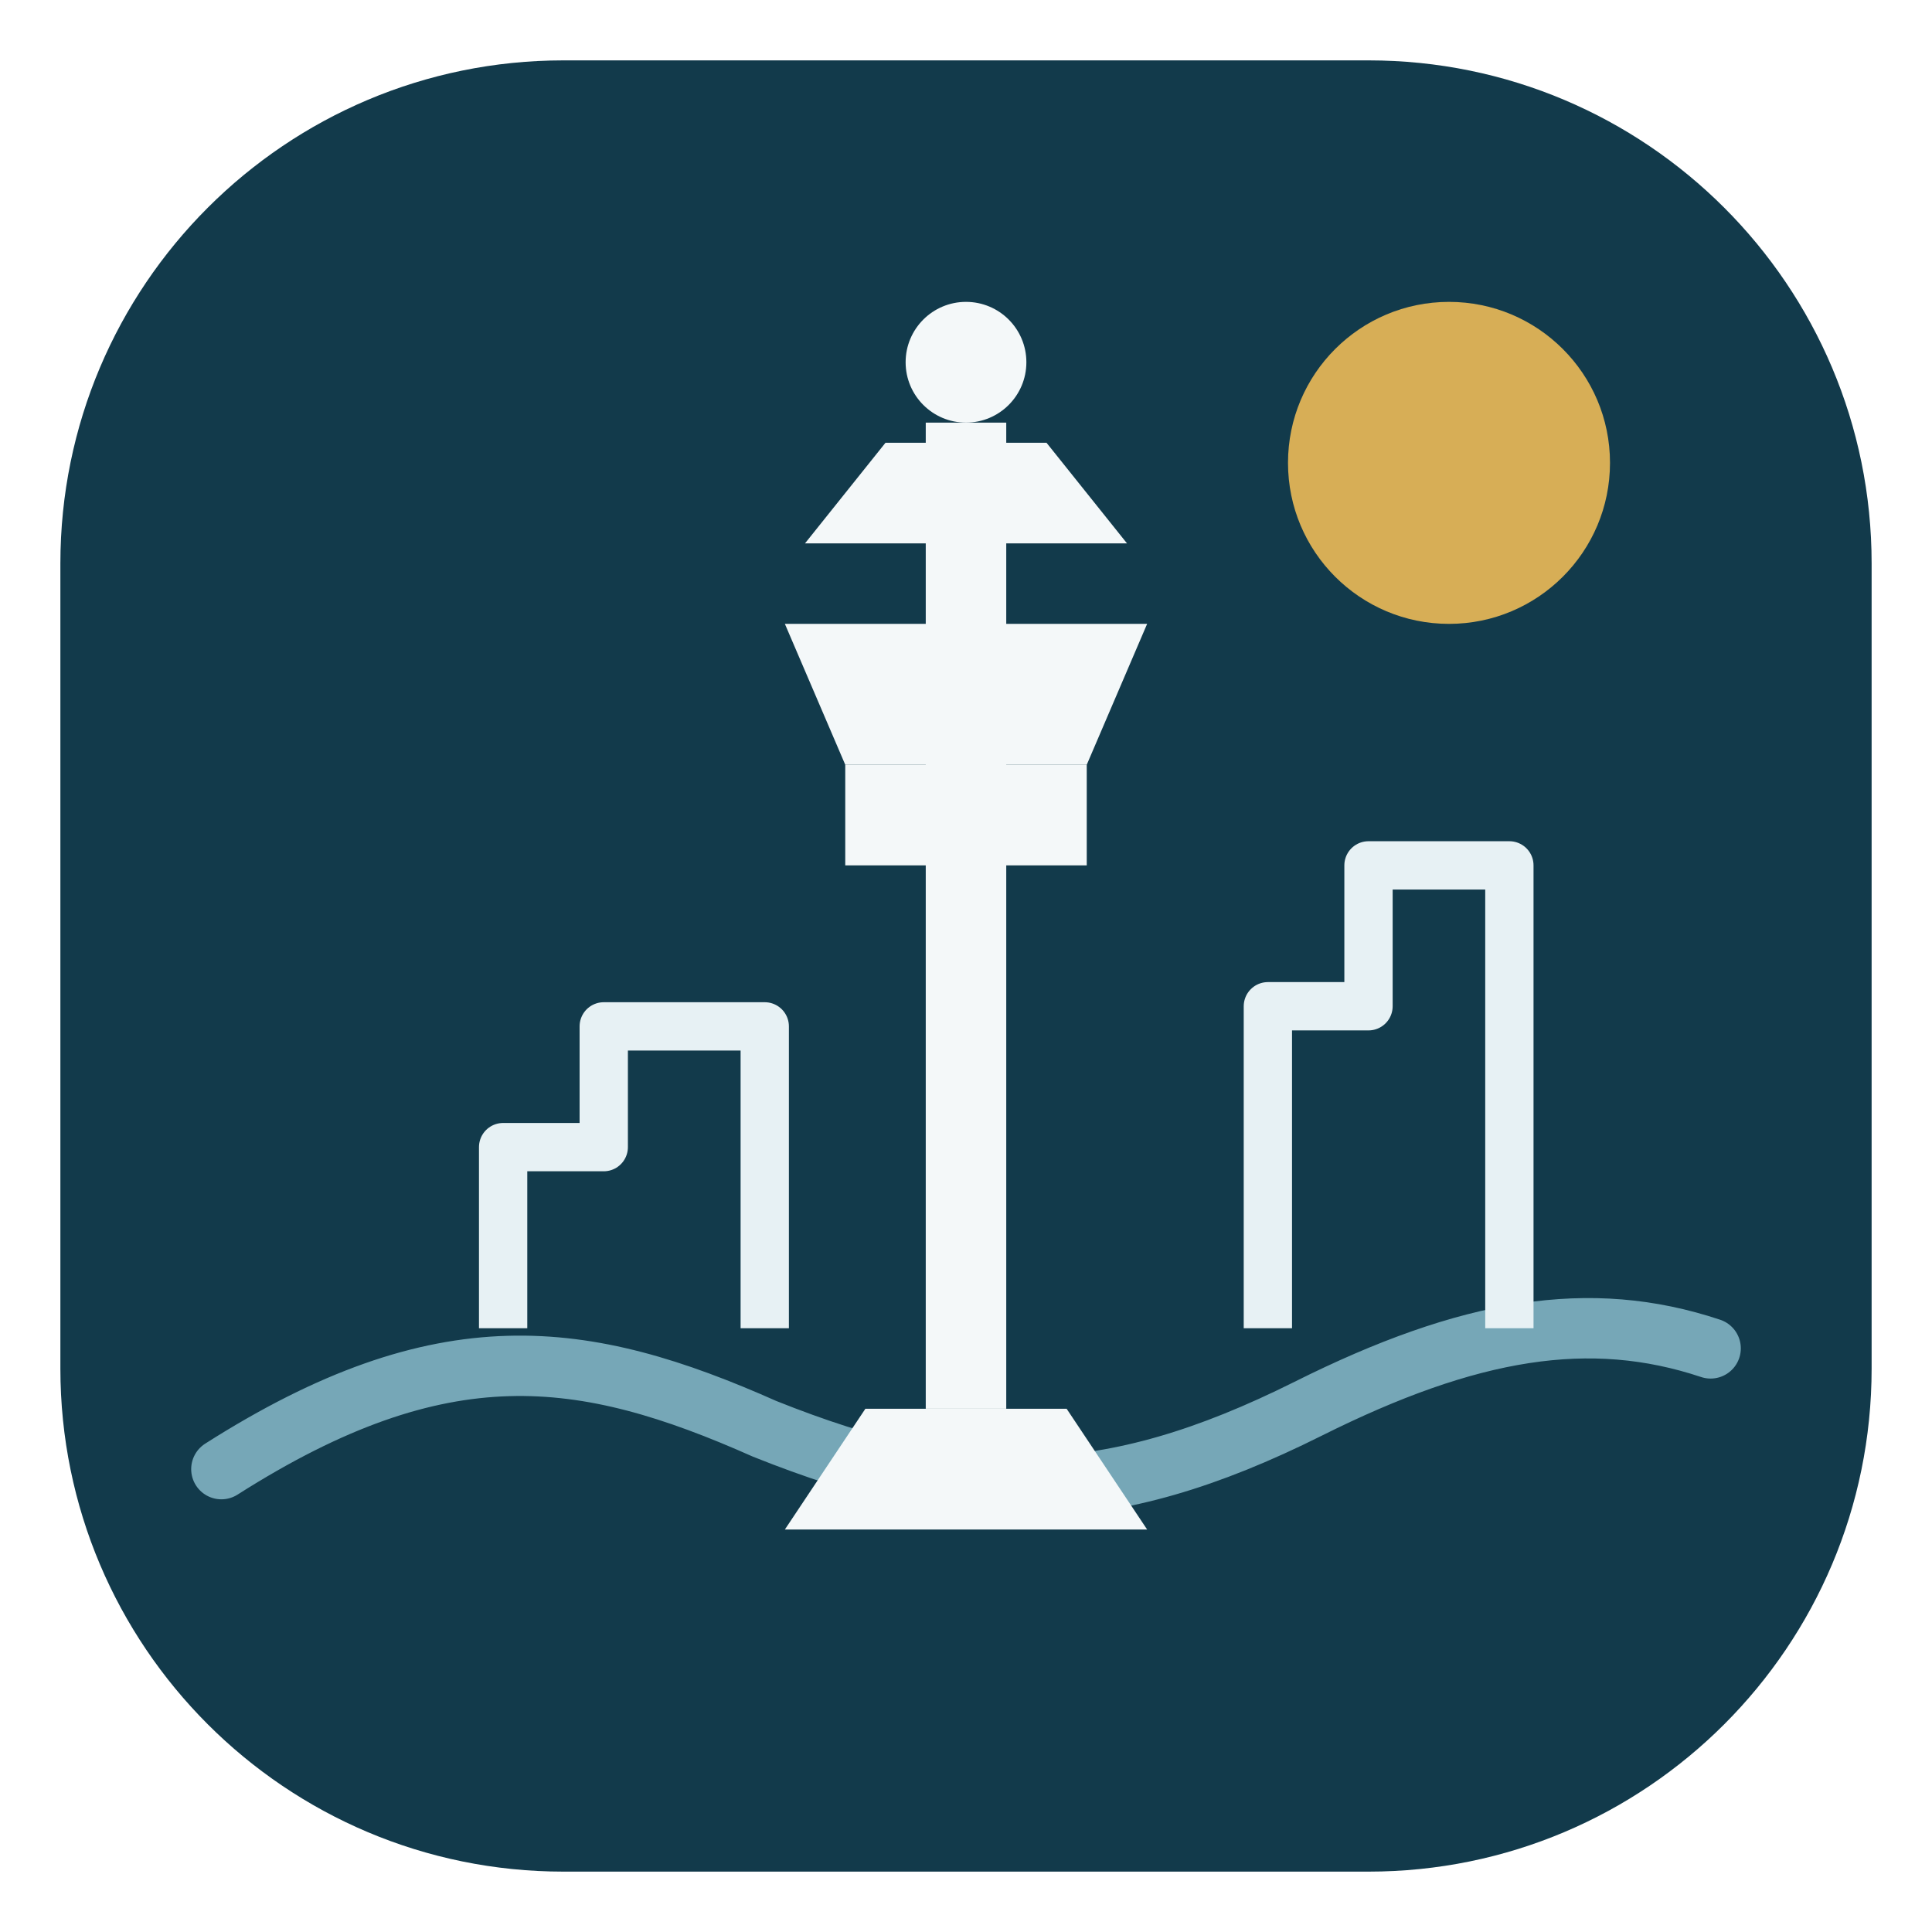
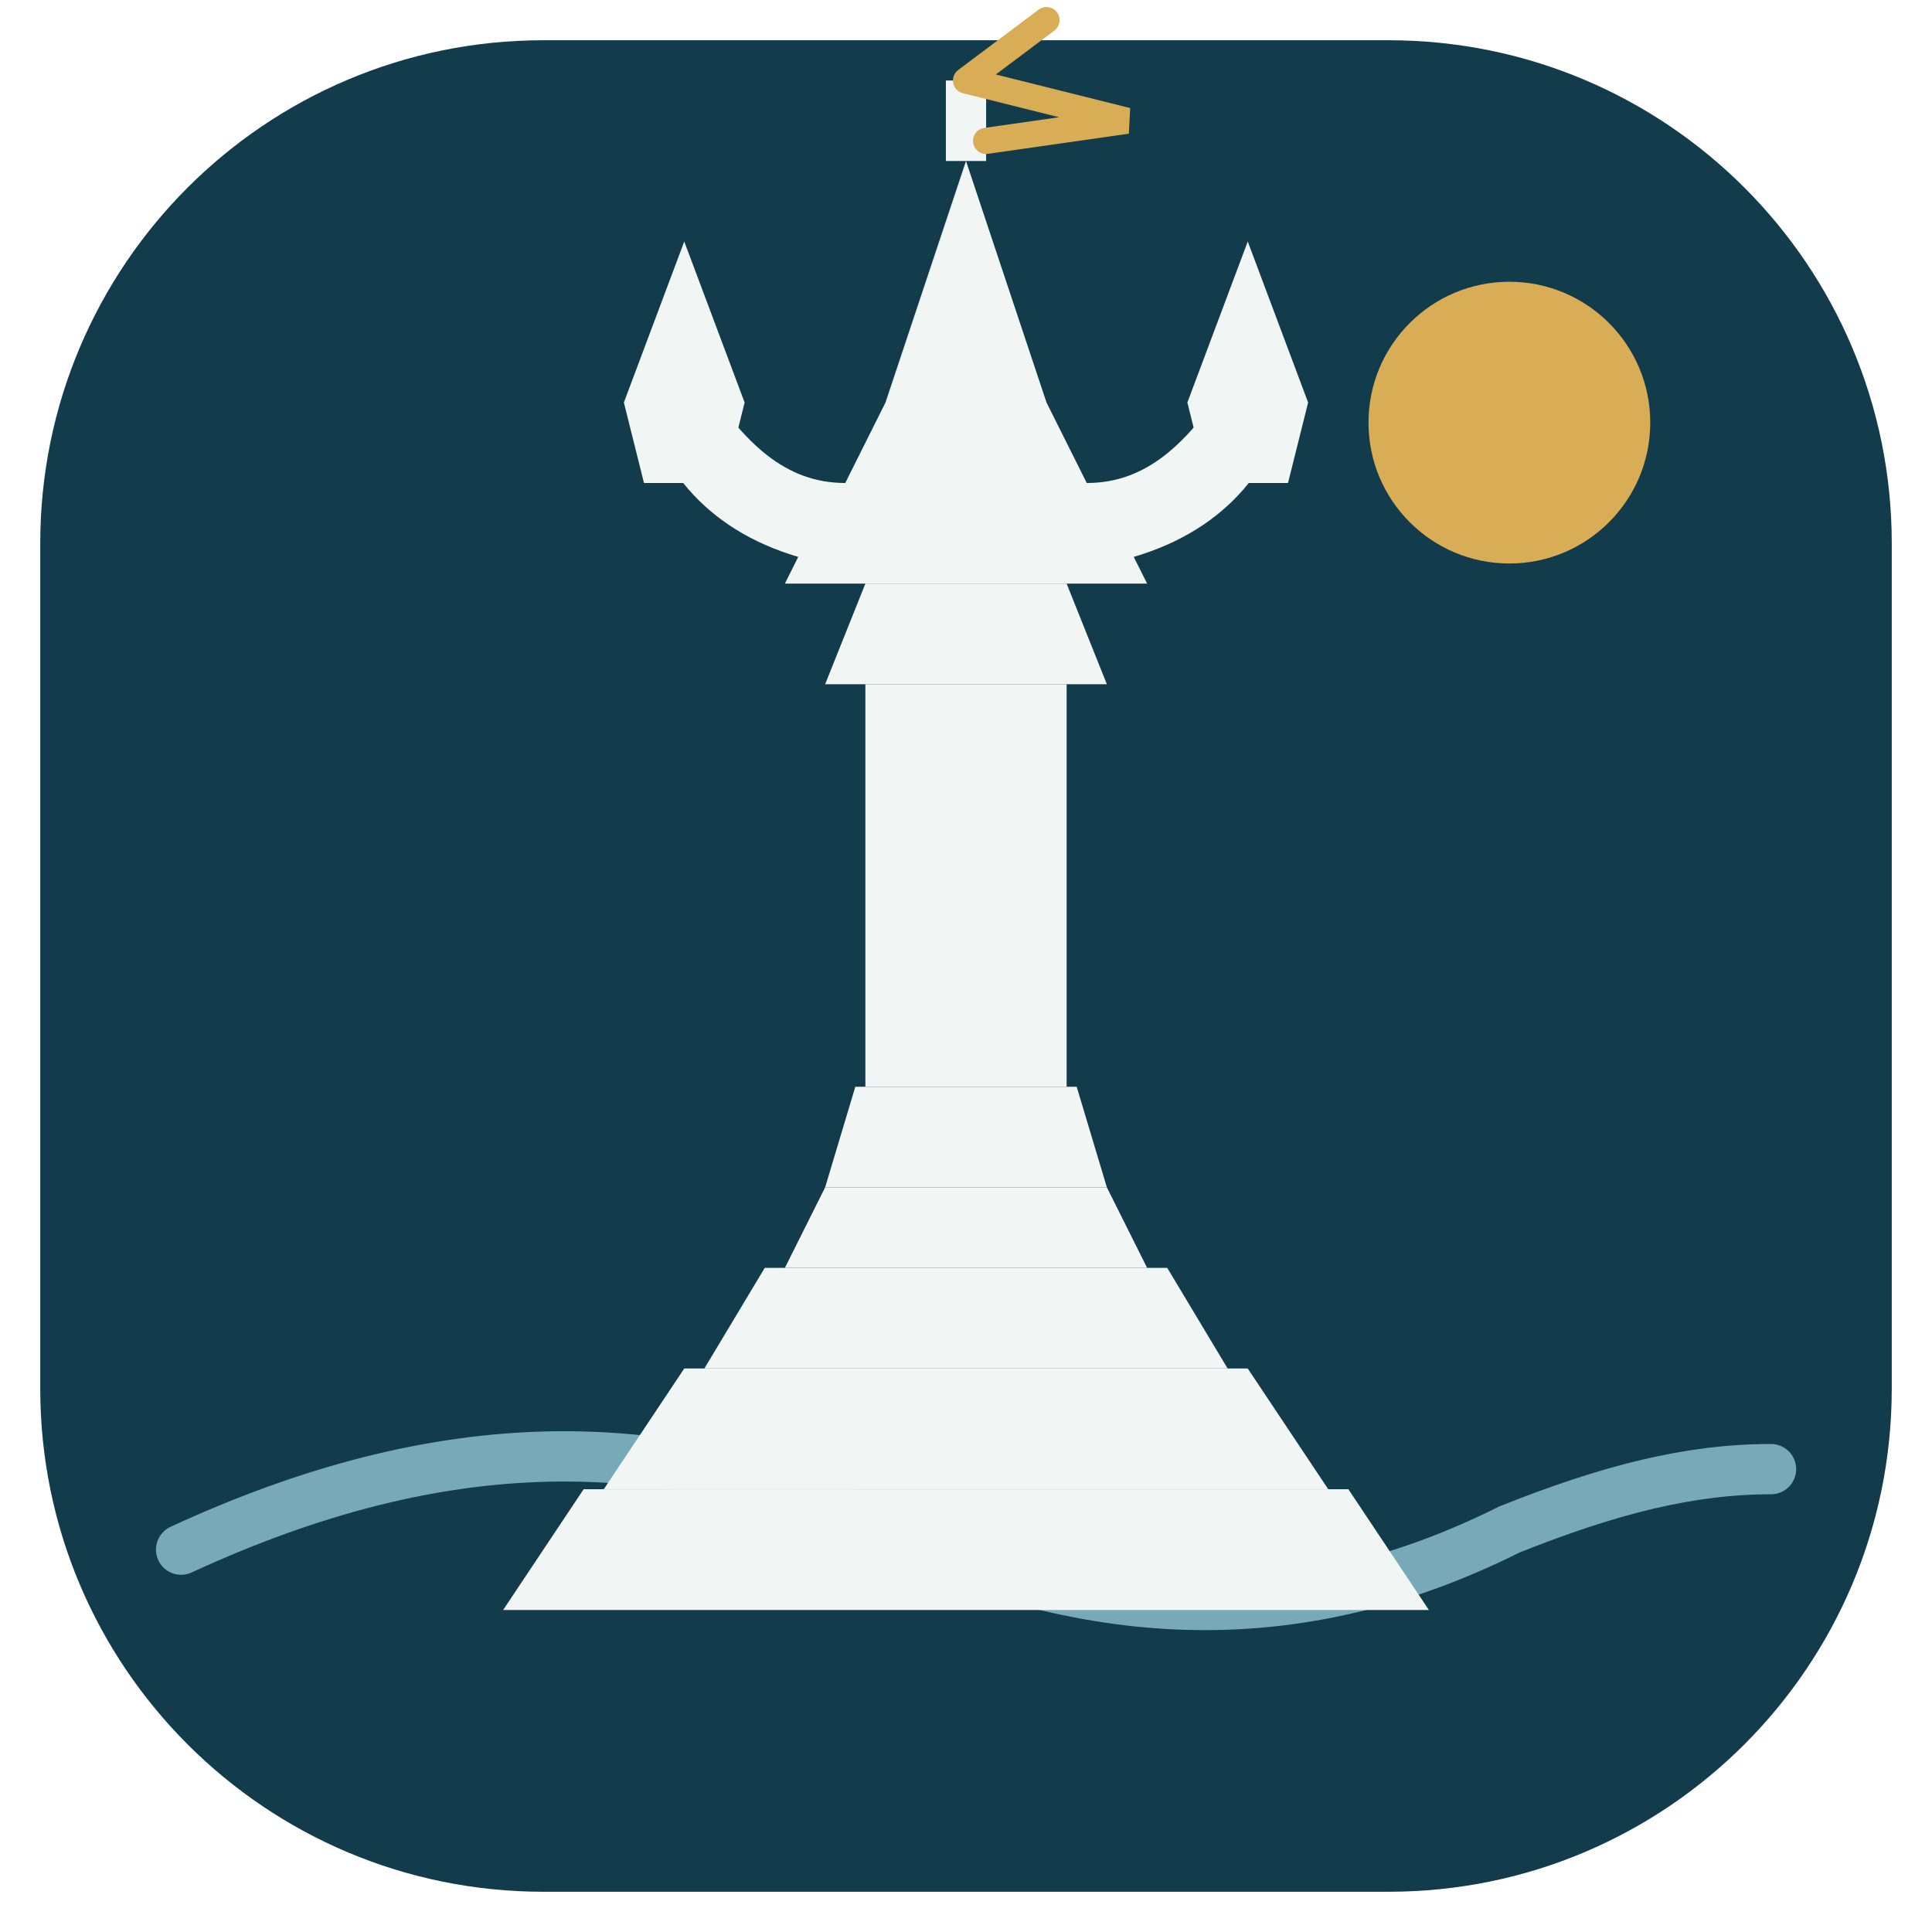
- <svg xmlns="http://www.w3.org/2000/svg" viewBox="0 0 96 96" role="img" aria-label="Símbolo Meteo Ranhados">
-   <rect x="3" y="3" width="90" height="90" rx="25" fill="#123a4b" />
-   <path d="M11 73c11-7 18-6 27-2 10 4 17 4 27-1 8-4 14-5 20-3" fill="none" stroke="#76a7b7" stroke-width="3" stroke-linecap="round" />
-   <circle cx="72" cy="23" r="8" fill="#d7ae56" />
-   <g fill="#f4f8f9">
-     <path d="M46 21h4v49h-4z" />
-     <path d="M39 31h18l-3 7H42z" />
-     <path d="M42 38h12v5H42z" />
-     <path d="M43 70h10l4 6H39z" />
-     <path d="M40 27h16l-4-5h-8z" />
-     <circle cx="48" cy="18" r="3" />
+ <svg xmlns="http://www.w3.org/2000/svg" viewBox="0 0 96 96" role="img" aria-label="Meteo Ranhados">
+   <rect x="2" y="2" width="92" height="92" rx="25" fill="#123b4b" />
+   <circle cx="75" cy="21" r="7" fill="#d8ad55" />
+   <path d="M9 77c13-6 24-6 35-1 11 5 21 5 31 0 5-2 9-3 13-3" fill="none" stroke="#78a9b8" stroke-width="2.5" stroke-linecap="round" />
+   <g fill="#f1f5f3">
+     <path d="M25 80h46l-4-6H29z" />
+     <path d="M30 74h36l-4-6H34z" />
+     <path d="M35 68h26l-3-5H38z" />
+     <path d="M39 63h18l-2-4H41z" />
+     <path d="M41 59h14l-1.5-5h-11z" />
+     <path d="M43 54h10V34H43z" />
+     <path d="M41 34h14l-2-5H43z" />
+     <path d="M39 29h18l-2.5-5h-13z" />
+     <path d="M42 24h12l-2-4h-8z" />
+     <path d="M41 28c-5-1-8-4-9-8l3-1c2 3 4 5 7 5z" />
+     <path d="M55 28c5-1 8-4 9-8l-3-1c-2 3-4 5-7 5z" />
+     <path d="M31 20l3-8 3 8-1 4h-4z" />
+     <path d="M59 20l3-8 3 8-1 4h-4z" />
+     <path d="M44 20l4-12 4 12-2 5h-4z" />
+     <path d="M47 8V4h2v4z" />
  </g>
-   <path d="M25 66v-9h5v-6h8v15M63 66V50h5v-7h7v23" fill="none" stroke="#e7f1f4" stroke-width="2.4" stroke-linejoin="round" />
+   <path d="M48 4l8 2-7 1M48 4l4-3" fill="none" stroke="#d8ad55" stroke-width="1.3" stroke-linecap="round" />
</svg>
